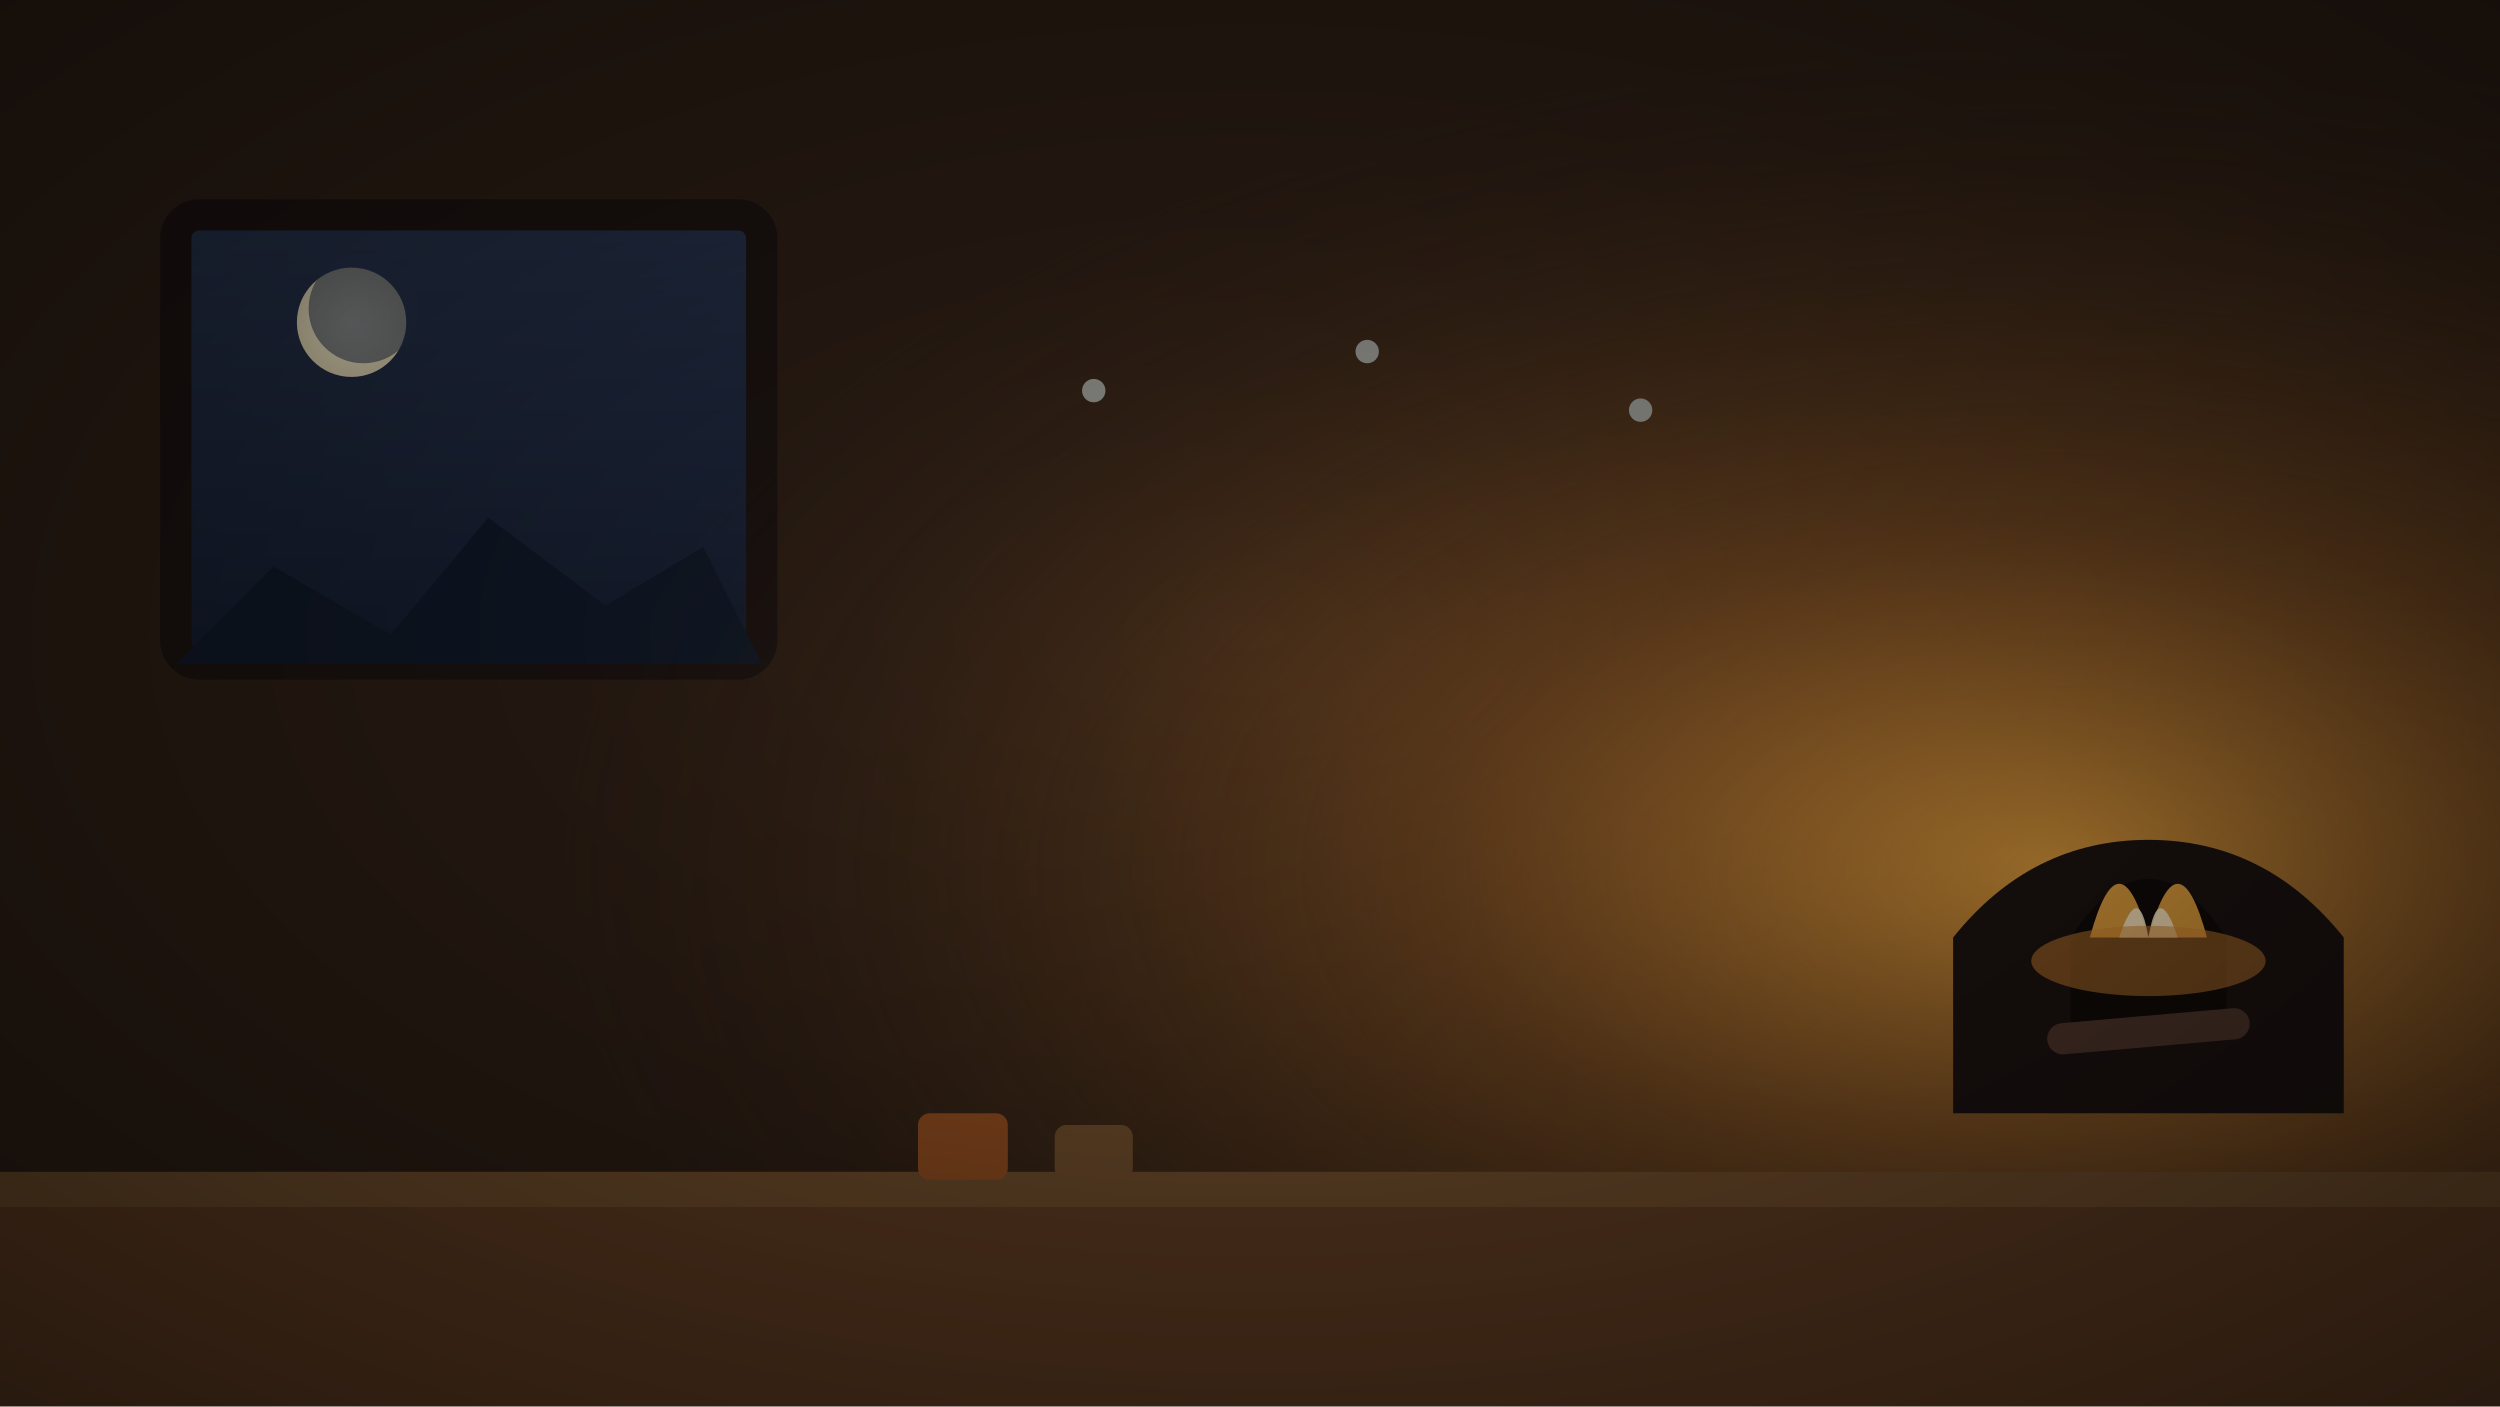
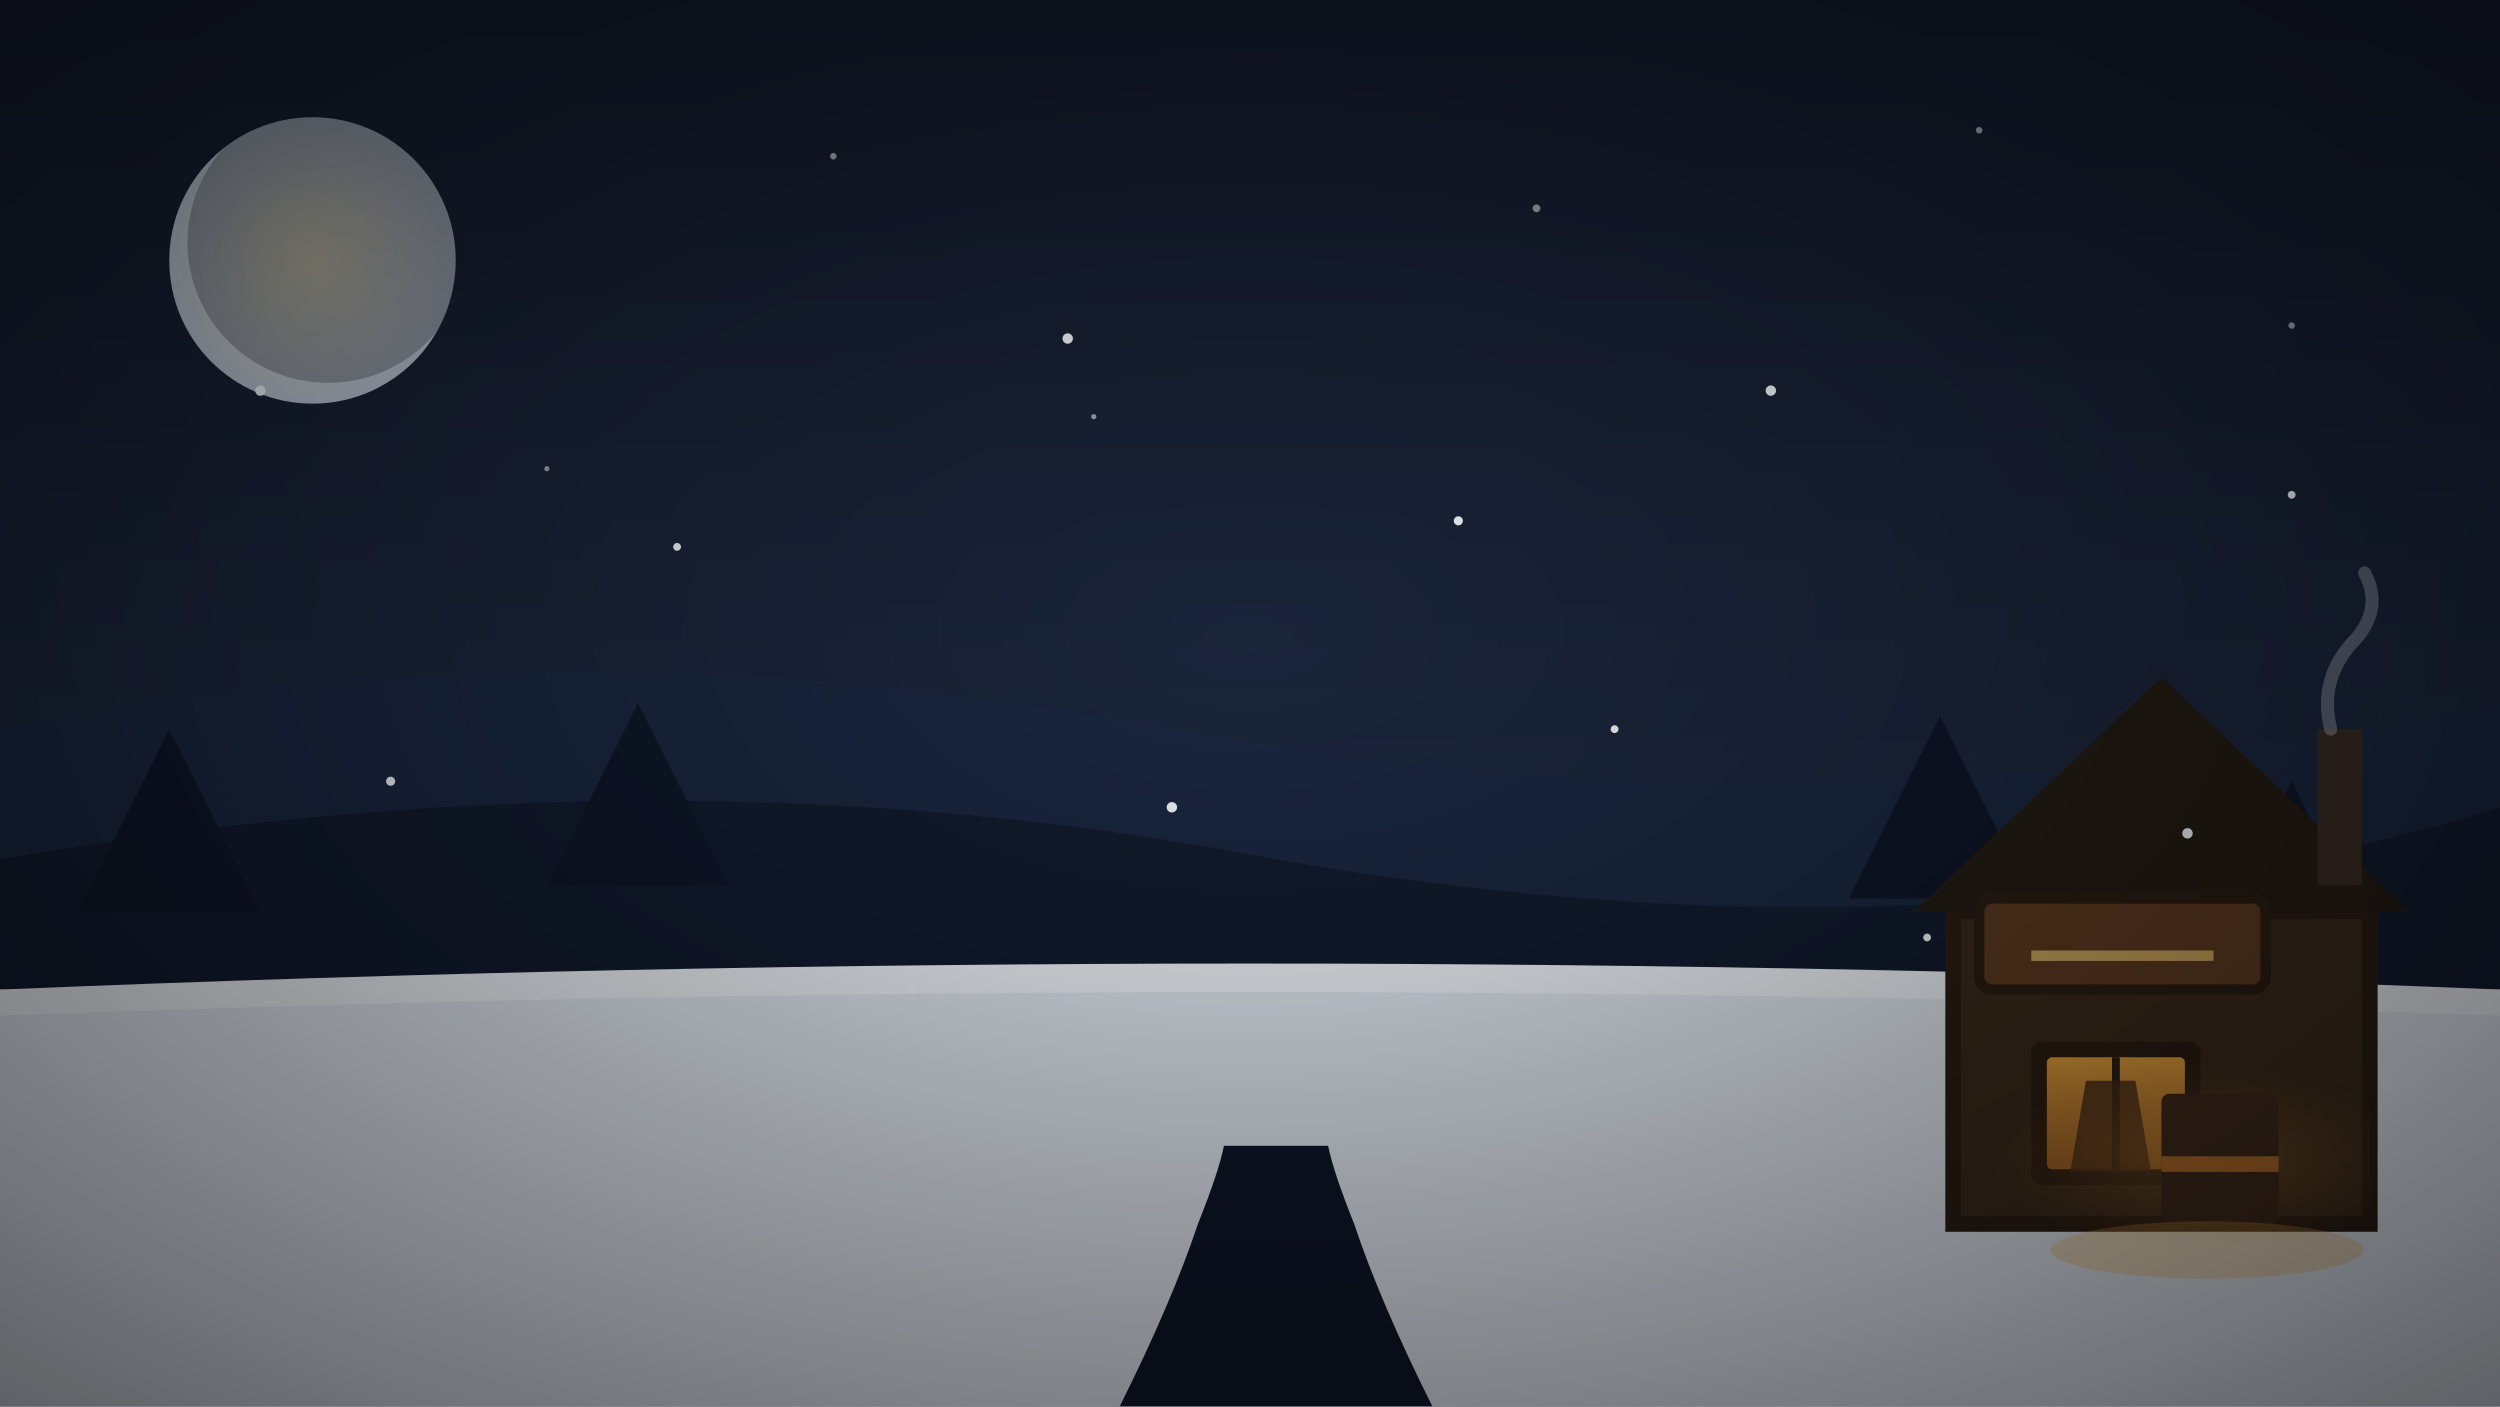
- <svg xmlns="http://www.w3.org/2000/svg" width="1280" height="720" viewBox="0 0 1280 720">
+ <svg xmlns="http://www.w3.org/2000/svg" width="1920" height="1080" viewBox="0 0 1920 1080">
  <defs>
-     <linearGradient id="night" x1="0" y1="0" x2="0" y2="1">
-       <stop offset="0%" stop-color="#232E45" />
-       <stop offset="100%" stop-color="#141B2C" />
+     <linearGradient id="sky" x1="0" y1="0" x2="0" y2="1">
+       <stop offset="0%" stop-color="#141B2C" />
+       <stop offset="70%" stop-color="#1E2A42" />
+       <stop offset="100%" stop-color="#2A3854" />
    </linearGradient>
    <radialGradient id="moon" cx="0.5" cy="0.5" r="0.5">
      <stop offset="0%" stop-color="#E8E0C5" />
-       <stop offset="100%" stop-color="#C9BFA0" />
+       <stop offset="100%" stop-color="#B8C2D0" />
    </radialGradient>
-     <radialGradient id="fire" cx="0.82" cy="0.62" r="0.6">
-       <stop offset="0%" stop-color="#E8A33D" stop-opacity="0.85" />
-       <stop offset="40%" stop-color="#C97B2D" stop-opacity="0.35" />
-       <stop offset="100%" stop-color="#3E2817" stop-opacity="0" />
+     <linearGradient id="windowglow" x1="0" y1="0" x2="0" y2="1">
+       <stop offset="0%" stop-color="#E8A33D" stop-opacity="0.95" />
+       <stop offset="100%" stop-color="#C97B2D" stop-opacity="0.7" />
+     </linearGradient>
+     <radialGradient id="spill" cx="0.6" cy="0.5" r="0.5">
+       <stop offset="0%" stop-color="#E8A33D" stop-opacity="0.55" />
+       <stop offset="100%" stop-color="#C97B2D" stop-opacity="0" />
    </radialGradient>
    <radialGradient id="vig" cx="0.5" cy="0.45" r="0.8">
      <stop offset="0%" stop-color="#000" stop-opacity="0" />
-       <stop offset="100%" stop-color="#000" stop-opacity="0.6" />
+       <stop offset="100%" stop-color="#000" stop-opacity="0.62" />
    </radialGradient>
  </defs>
-   <rect width="1280" height="720" fill="#2B1D14" />
-   <rect x="90" y="110" width="300" height="230" rx="12" fill="url(#night)" />
-   <rect x="90" y="110" width="300" height="230" rx="12" fill="none" stroke="#1A1210" stroke-width="16" />
-   <circle cx="180" cy="165" r="28" fill="url(#moon)" />
-   <circle cx="186" cy="158" r="28" fill="#232E45" opacity="0.55" />
-   <path d="M90 340 L140 290 L200 325 L250 265 L310 310 L360 280 L390 340 Z" fill="#101826" />
-   <rect width="1280" height="720" fill="url(#fire)" />
-   <path d="M1000 480 Q1040 430 1100 430 Q1160 430 1200 480 L1200 570 L1000 570 Z" fill="#1A1210" />
-   <path d="M1060 480 Q1080 450 1100 450 Q1120 450 1140 480 L1140 530 L1060 530 Z" fill="#0F0A08" />
-   <path d="M1070 480 Q1085 425 1100 480 Q1115 425 1130 480 Z" fill="#E8A33D" opacity="0.9" />
-   <path d="M1085 480 Q1095 450 1100 480 Q1105 450 1115 480 Z" fill="#F2E3C5" opacity="0.85" />
-   <ellipse cx="1100" cy="492" rx="60" ry="18" fill="#C97B2D" opacity="0.55" />
-   <rect x="1048" y="520" width="104" height="16" rx="8" fill="#4A3228" transform="rotate(-5 1100 528)" />
-   <circle cx="560" cy="200" r="6" fill="#8A8A85" />
-   <circle cx="700" cy="180" r="6" fill="#8A8A85" />
-   <circle cx="840" cy="210" r="6" fill="#8A8A85" />
-   <rect x="0" y="600" width="1280" height="120" fill="#5C3A21" />
-   <rect x="0" y="600" width="1280" height="18" fill="#6B4A2A" />
-   <rect x="470" y="570" width="46" height="34" rx="6" fill="#8C4A1F" />
-   <rect x="540" y="576" width="40" height="28" rx="6" fill="#6B4A2A" />
-   <rect width="1280" height="720" fill="url(#vig)" />
+   <rect width="1920" height="1080" fill="url(#sky)" />
+   <g fill="#D9DCE3" opacity="0.7">
+     <circle cx="300" cy="180" r="3" />
+     <circle cx="640" cy="120" r="2.5" />
+     <circle cx="1180" cy="160" r="3" />
+     <circle cx="1520" cy="100" r="2.5" />
+     <circle cx="840" cy="320" r="2" />
+     <circle cx="1760" cy="250" r="2.5" />
+     <circle cx="420" cy="360" r="2" />
+   </g>
+   <circle cx="240" cy="200" r="110" fill="url(#moon)" />
+   <circle cx="252" cy="186" r="108" fill="#141B2C" opacity="0.28" />
+   <path d="M0 560 Q420 470 900 560 Q1380 650 1920 540 L1920 1080 L0 1080 Z" fill="#1A2740" />
+   <path d="M0 660 Q520 570 980 660 Q1500 750 1920 620 L1920 1080 L0 1080 Z" fill="#121B2E" />
+   <g fill="#0E1628">
+     <polygon points="60,700 130,560 200,700" />
+     <polygon points="420,680 490,540 560,680" />
+     <polygon points="1420,690 1490,550 1560,690" />
+     <polygon points="1700,720 1760,600 1820,720" />
+   </g>
+   <rect y="760" width="1920" height="320" fill="#DFE5EE" />
+   <path d="M0 760 Q960 720 1920 760 L1920 780 Q960 744 0 780 Z" fill="#EDF1F6" />
+   <g>
+     <path d="M1500 700 L1500 940 L1820 940 L1820 700 Z" fill="#3A2A1C" />
+     <path d="M1500 700 L1500 940 L1820 940 L1820 700 Z" fill="none" stroke="#2B1D14" stroke-width="12" />
+     <path d="M1470 700 Q1660 560 1850 700 Q1660 610 1470 700 Z" fill="#EDF1F6" />
+     <path d="M1470 700 L1660 520 L1850 700 Z" fill="#241C14" />
+     <rect x="1780" y="560" width="34" height="120" fill="#3A2C24" />
+     <path d="M1790 560 q-10 -40 20 -70 q20 -24 6 -50" stroke="#B8C2D0" stroke-width="10" fill="none" opacity="0.4" stroke-linecap="round" />
+     <rect x="1560" y="800" width="130" height="110" rx="8" fill="#2B1D14" />
+     <rect x="1572" y="812" width="106" height="86" rx="4" fill="url(#windowglow)" />
+     <rect x="1622" y="812" width="6" height="86" fill="#2B1D14" />
+     <path d="M1590 900 L1602 830 L1640 830 L1652 900 Z" fill="#3E2817" opacity="0.8" />
+     <rect x="1500" y="820" width="320" height="140" fill="url(#spill)" opacity="0.5" />
+     <rect x="1660" y="840" width="90" height="100" rx="6" fill="#3E2A1C" />
+     <rect x="1660" y="888" width="90" height="12" fill="#C97B2D" opacity="0.8" />
+     <path d="M1560 760 L1560 720 M1700 760 L1700 720" stroke="#2B1D14" stroke-width="8" />
+     <rect x="1520" y="690" width="220" height="70" rx="10" fill="#5C3A21" />
+     <rect x="1520" y="690" width="220" height="70" rx="10" fill="none" stroke="#2B1D14" stroke-width="8" />
+     <rect x="1560" y="730" width="140" height="8" fill="#C9A35C" />
+     <ellipse cx="1695" cy="960" rx="120" ry="22" fill="#E8A33D" opacity="0.3" />
+   </g>
+   <path d="M860 1080 Q900 1000 920 940 Q936 900 940 880 L1020 880 Q1024 900 1040 940 Q1060 1000 1100 1080 Z" fill="#0E1628" />
+   <g fill="#F2F5F9">
+     <circle cx="200" cy="300" r="4" />
+     <circle cx="520" cy="420" r="3" />
+     <circle cx="820" cy="260" r="4" />
+     <circle cx="1120" cy="400" r="3.5" />
+     <circle cx="1360" cy="300" r="4" />
+     <circle cx="1760" cy="380" r="3" />
+     <circle cx="300" cy="600" r="3.5" />
+     <circle cx="900" cy="620" r="4" />
+     <circle cx="1240" cy="560" r="3" />
+     <circle cx="1680" cy="640" r="4" />
+     <circle cx="700" cy="760" r="3.5" />
+     <circle cx="1480" cy="720" r="3" />
+   </g>
+   <rect width="1920" height="1080" fill="url(#vig)" />
</svg>
